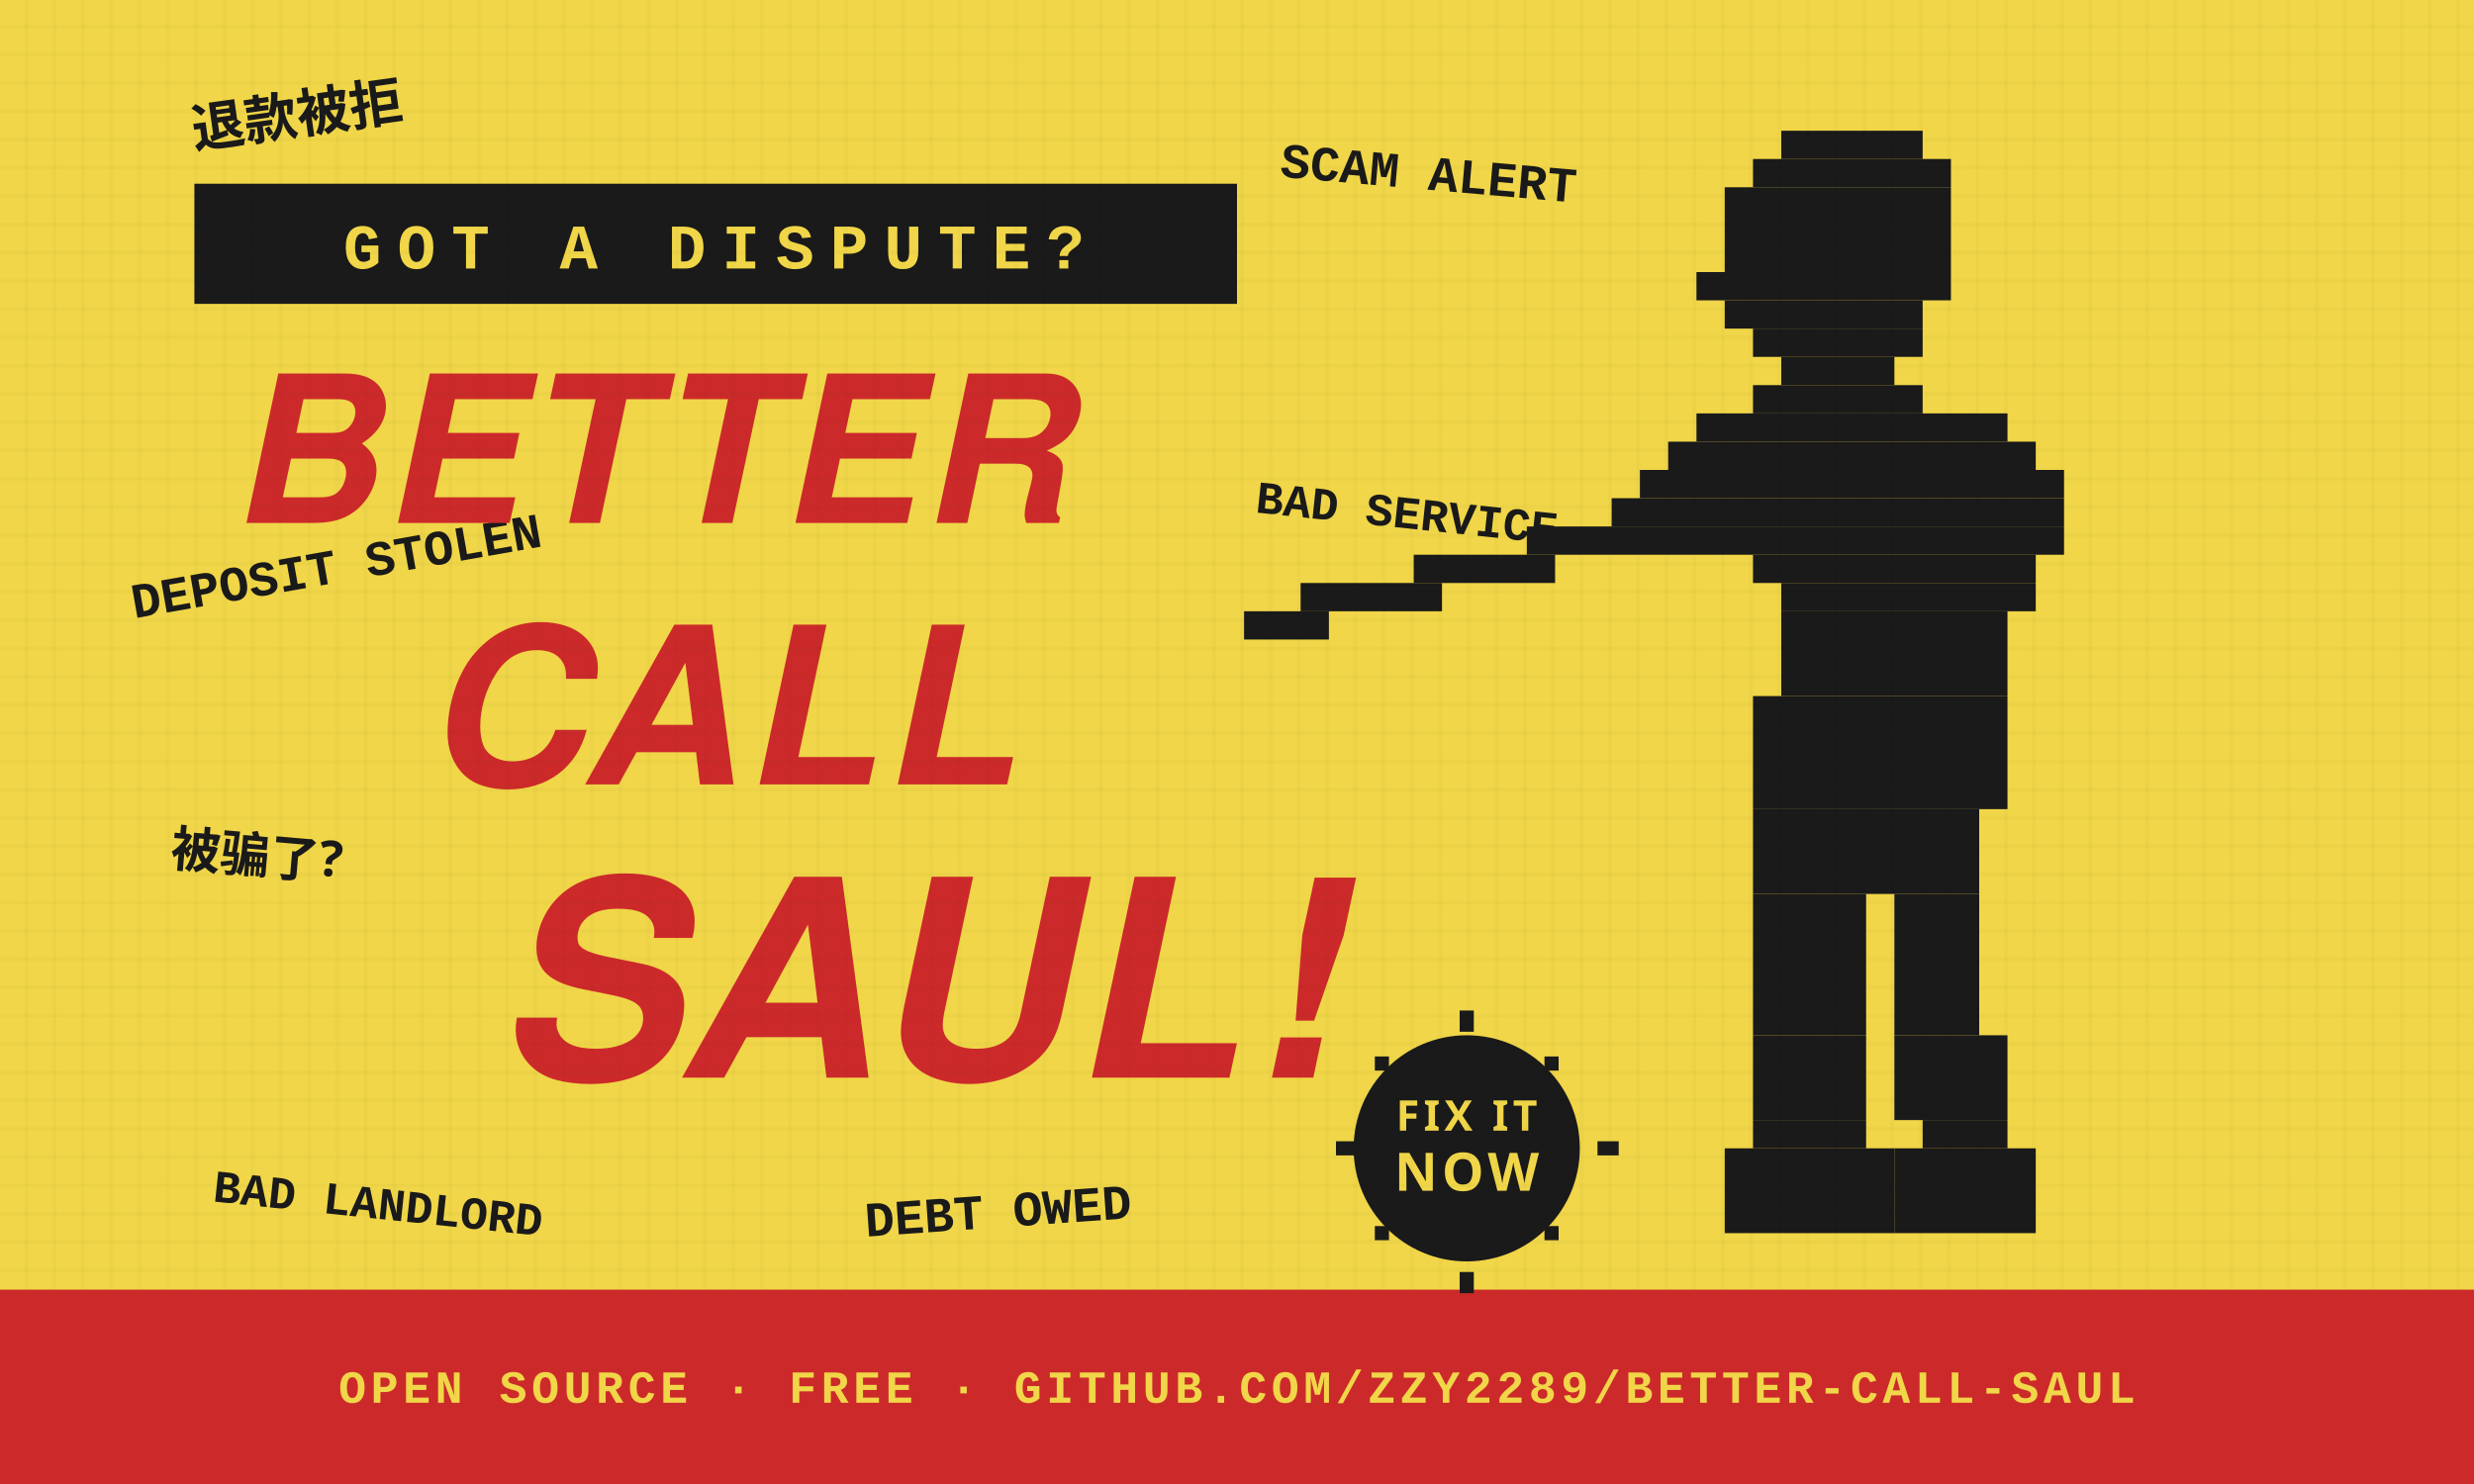
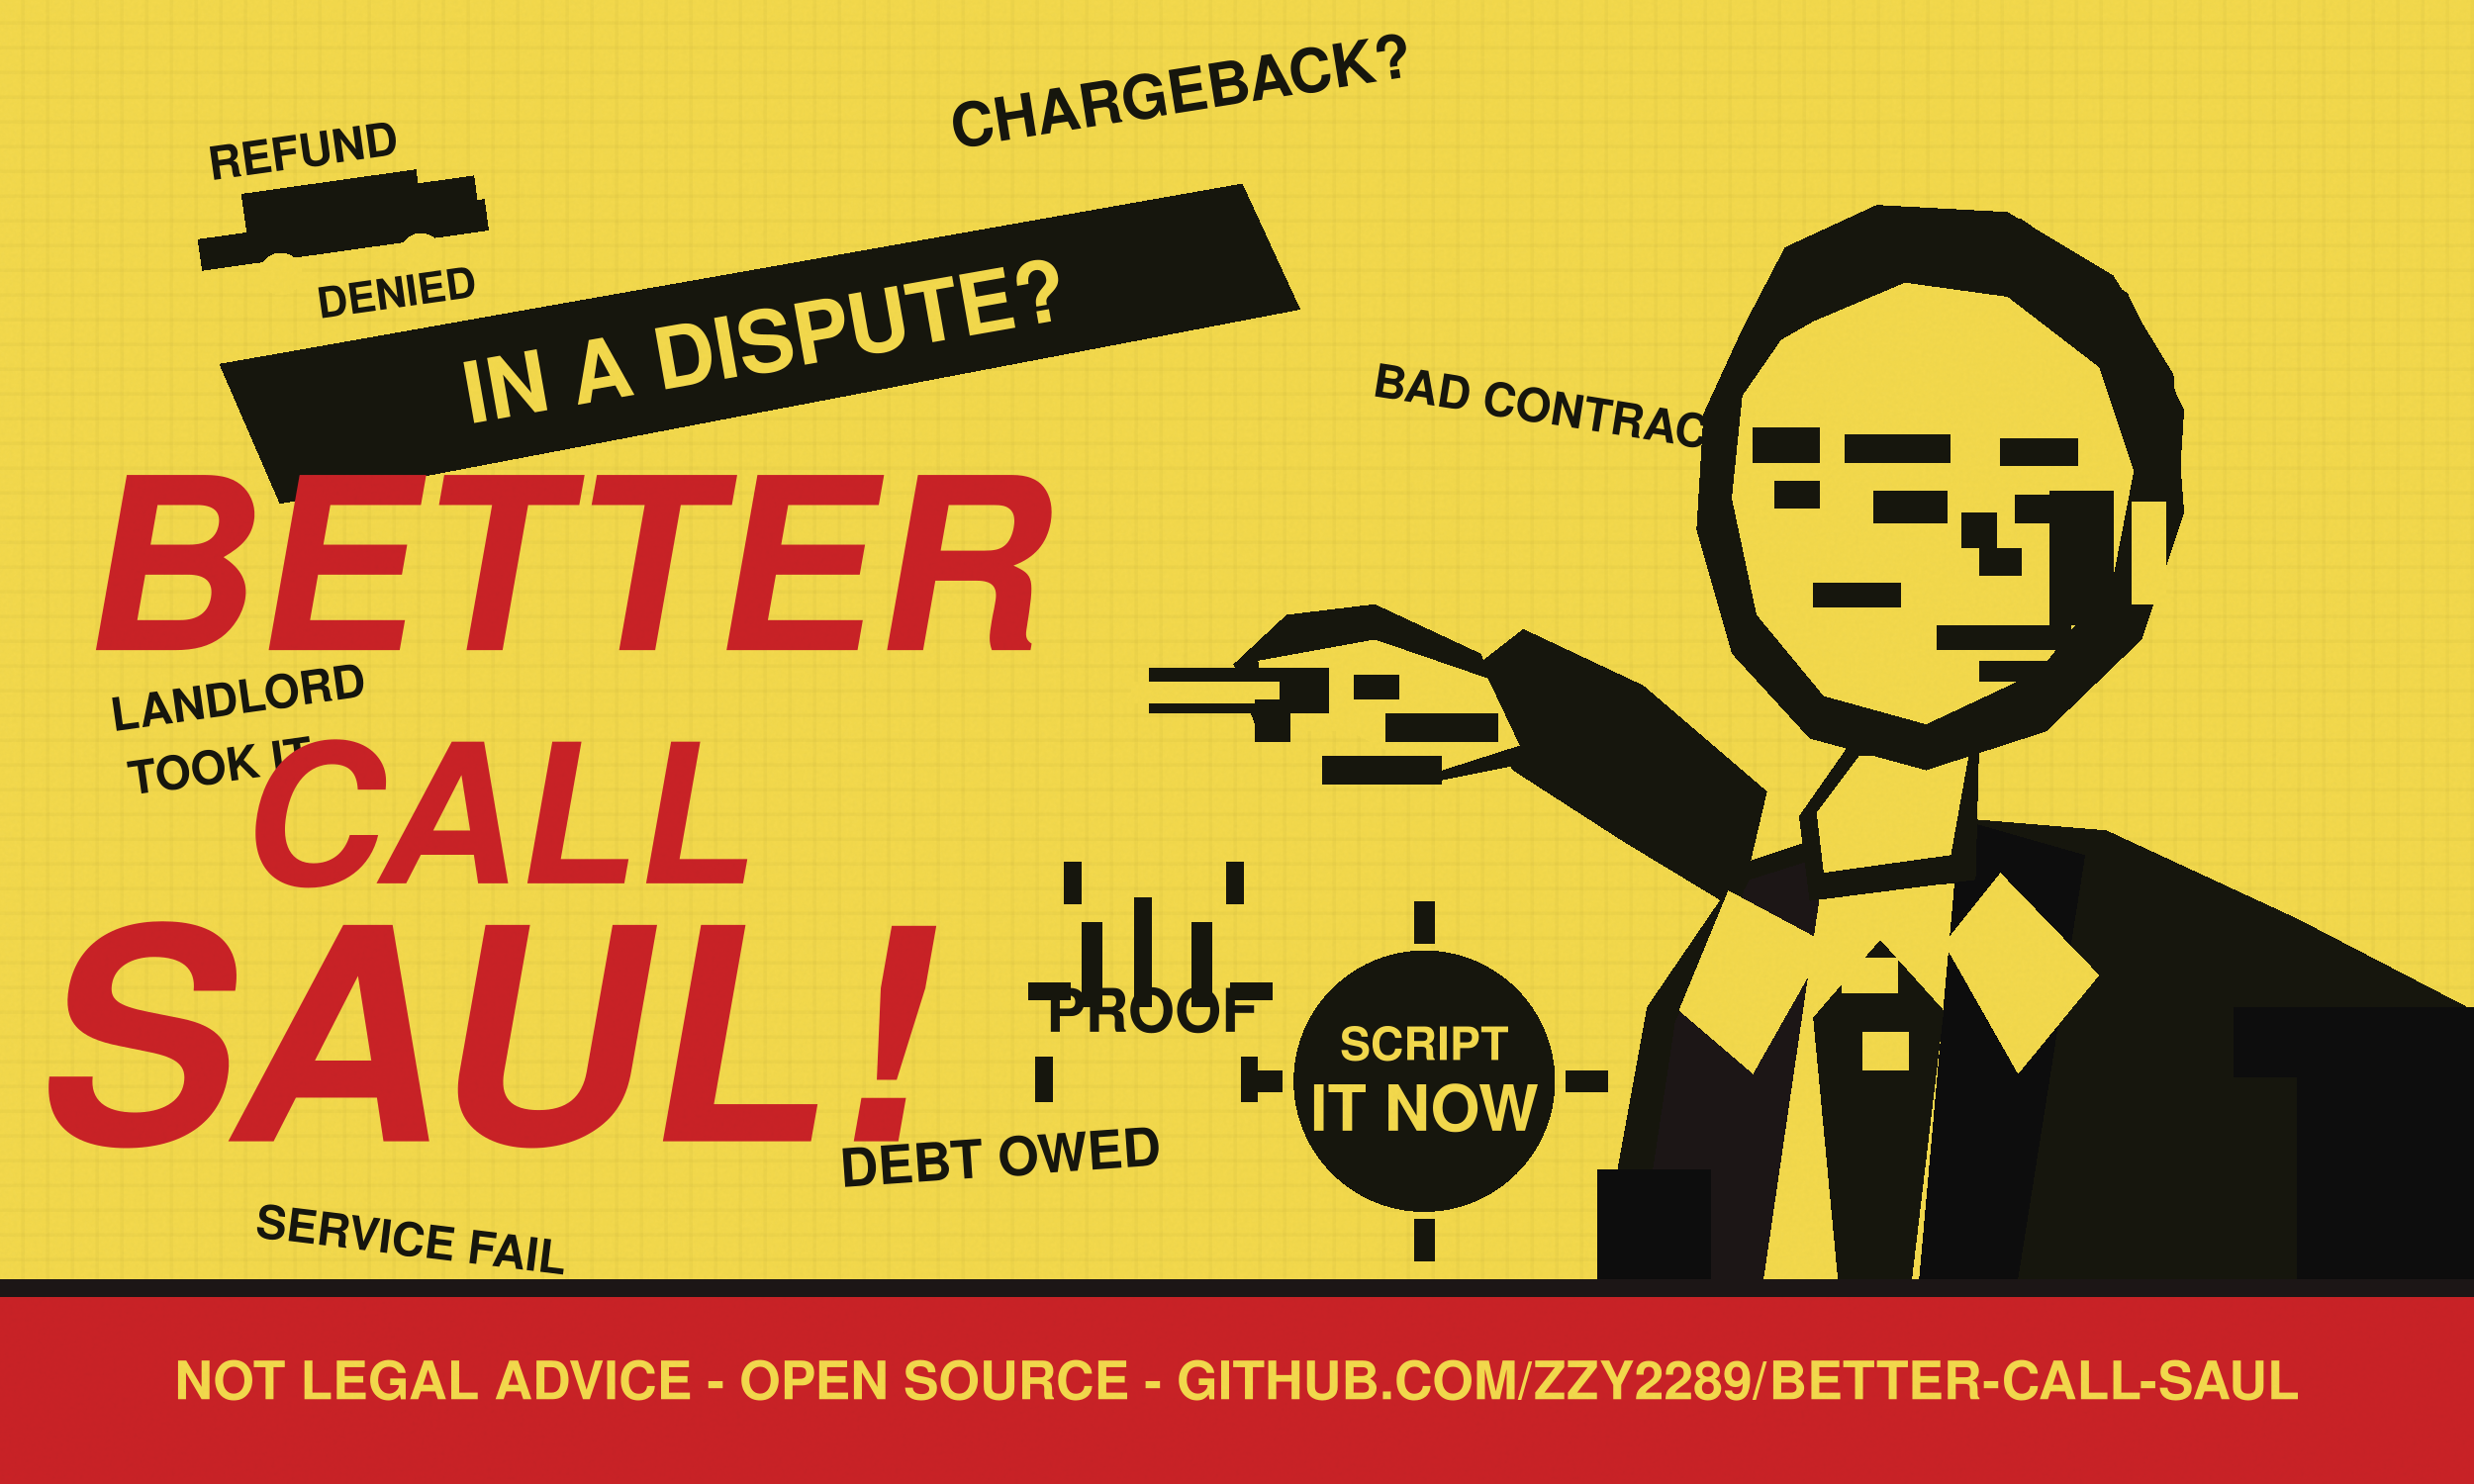
- <svg xmlns="http://www.w3.org/2000/svg" width="700" height="420" viewBox="0 0 700 420">
+ <svg xmlns="http://www.w3.org/2000/svg" width="700" height="420" viewBox="0 0 700 420" role="img" aria-labelledby="title desc">
  <defs>
-     <pattern id="px" width="8" height="8" patternUnits="userSpaceOnUse">
-       <rect width="8" height="1" y="7" fill="rgba(0,0,0,0.02)" />
-       <rect width="1" height="8" x="7" fill="rgba(0,0,0,0.02)" />
+     <pattern id="pixel-grid" width="7" height="7" patternUnits="userSpaceOnUse">
+       <rect x="6" y="0" width="1" height="7" fill="#000" opacity="0.025" />
+       <rect x="0" y="6" width="7" height="1" fill="#000" opacity="0.025" />
    </pattern>
+     <filter id="paper-noise" x="-5%" y="-5%" width="110%" height="110%">
+       <feTurbulence type="fractalNoise" baseFrequency="0.85" numOctaves="2" seed="7" result="noise" />
+       <feColorMatrix in="noise" type="saturate" values="0" />
+       <feComponentTransfer>
+         <feFuncA type="table" tableValues="0 0.08" />
+       </feComponentTransfer>
+       <feBlend mode="multiply" in2="SourceGraphic" />
+     </filter>
  </defs>
-   <rect width="700" height="420" fill="#f0d648" />
-   <rect y="365" width="700" height="55" fill="#cc2a2a" />
-   <text x="350" y="397" text-anchor="middle" font-family="'Courier New',Consolas,monospace" font-weight="700" font-size="13" letter-spacing="0.1em" fill="#f0d648">OPEN SOURCE · FREE · GITHUB.COM/ZZY2289/BETTER-CALL-SAUL</text>
-   <rect x="55" y="52" width="295" height="34" fill="#1a1a1a" />
-   <text x="202" y="76" text-anchor="middle" font-family="'Courier New',Consolas,monospace" font-weight="700" font-size="18" letter-spacing="0.25em" fill="#f0d648">GOT A DISPUTE?</text>
-   <text x="55" y="42" font-family="'PingFang SC','Microsoft YaHei','Noto Sans SC',sans-serif" font-weight="900" font-size="15" fill="#1a1a1a" transform="rotate(-8,55,42)">退款被拒</text>
-   <text x="362" y="50" font-family="'Courier New',monospace" font-weight="900" font-size="14" fill="#1a1a1a" transform="rotate(5,362,50)">SCAM ALERT</text>
-   <text x="38" y="175" font-family="'Courier New',monospace" font-weight="900" font-size="14" fill="#1a1a1a" transform="rotate(-10,38,175)">DEPOSIT STOLEN</text>
-   <text x="355" y="145" font-family="'Courier New',monospace" font-weight="900" font-size="13" fill="#1a1a1a" transform="rotate(6,355,145)">BAD SERVICE</text>
-   <text x="48" y="245" font-family="'PingFang SC','Microsoft YaHei','Noto Sans SC',sans-serif" font-weight="900" font-size="14" fill="#1a1a1a" transform="rotate(5,48,245)">被骗了?</text>
-   <text x="60" y="340" font-family="'Courier New',monospace" font-weight="900" font-size="13" fill="#1a1a1a" transform="rotate(6,60,340)">BAD LANDLORD</text>
-   <text x="245" y="350" font-family="'Courier New',monospace" font-weight="900" font-size="14" fill="#1a1a1a" transform="rotate(-4,245,350)">DEBT OWED</text>
-   <text x="65" y="148" font-family="Impact,'Arial Black',Helvetica,Arial,sans-serif" font-weight="900" font-size="58" fill="#cc2a2a" font-style="italic" letter-spacing="0.02em">BETTER</text>
-   <text x="120" y="222" font-family="Impact,'Arial Black',Helvetica,Arial,sans-serif" font-weight="900" font-size="62" fill="#cc2a2a" font-style="italic" letter-spacing="0.02em">CALL</text>
-   <text x="140" y="305" font-family="Impact,'Arial Black',Helvetica,Arial,sans-serif" font-weight="900" font-size="78" fill="#cc2a2a" font-style="italic" letter-spacing="0.01em">SAUL!</text>
-   <circle cx="415" cy="325" r="32" fill="#1a1a1a" />
-   <text x="415" y="320" text-anchor="middle" font-family="Impact,'Arial Black',sans-serif" font-weight="900" font-size="12" fill="#f0d648" letter-spacing="0.1em">FIX IT</text>
-   <text x="415" y="337" text-anchor="middle" font-family="Impact,'Arial Black',sans-serif" font-weight="900" font-size="15" fill="#f0d648" letter-spacing="0.08em">NOW</text>
-   <g fill="#1a1a1a">
-     <rect x="413" y="286" width="4" height="6" />
-     <rect x="389" y="299" width="4" height="4" />
-     <rect x="437" y="299" width="4" height="4" />
-     <rect x="378" y="323" width="6" height="4" />
-     <rect x="452" y="323" width="6" height="4" />
-     <rect x="389" y="347" width="4" height="4" />
-     <rect x="437" y="347" width="4" height="4" />
-     <rect x="413" y="360" width="4" height="6" />
+   <g shape-rendering="crispEdges" filter="url(#paper-noise)">
+     <rect width="700" height="420" fill="#f3d94d" />
+     <rect width="700" height="362" fill="url(#pixel-grid)" />
+     <rect x="0" y="362" width="700" height="58" fill="#c92127" />
+     <rect x="0" y="362" width="700" height="5" fill="#1a1714" />
+     <text x="350" y="396" text-anchor="middle" font-family="Helvetica, Arial, sans-serif" font-size="15" font-weight="900" fill="#f3d94d">
+       NOT LEGAL ADVICE - OPEN SOURCE - GITHUB.COM/ZZY2289/BETTER-CALL-SAUL
+     </text>
+     <g fill="#15120f" font-family="Helvetica, Arial, sans-serif" font-weight="900">
+       <g transform="translate(52 40) rotate(-8)">
+         <rect x="0" y="28" width="82" height="9" />
+         <rect x="14" y="17" width="50" height="12" />
+         <rect x="58" y="21" width="22" height="8" />
+         <circle cx="22" cy="41" r="6" fill="#f3d94d" />
+         <circle cx="62" cy="41" r="6" fill="#f3d94d" />
+         <text x="6" y="12" font-size="13">REFUND</text>
+         <text x="31" y="55" font-size="12">DENIED</text>
+       </g>
+       <text x="270" y="42" font-size="17" transform="rotate(-9 270 42)">CHARGEBACK?</text>
+       <text x="388" y="112" font-size="13" transform="rotate(9 388 112)">BAD CONTRACT</text>
+       <text x="32" y="207" font-size="13" transform="rotate(-8 32 207)">LANDLORD</text>
+       <text x="37" y="225" font-size="13" transform="rotate(-8 37 225)">TOOK IT</text>
+       <text x="238" y="336" font-size="15" transform="rotate(-4 238 336)">DEBT OWED</text>
+       <text x="72" y="350" font-size="13" transform="rotate(7 72 350)">SERVICE FAIL</text>
+     </g>
+     <g transform="translate(62 103) rotate(-10)">
+       <polygon points="0,0 294,0 304,38 10,42" fill="#15120f" />
+       <text x="153" y="29" text-anchor="middle" font-family="Helvetica, Arial, sans-serif" font-size="24" font-weight="900" fill="#f3d94d">IN A DISPUTE?</text>
+     </g>
+     <g fill="#c92127" font-family="Helvetica, Arial, sans-serif" font-weight="900">
+       <text x="54" y="184" font-size="68" transform="skewX(-10)">BETTER</text>
+       <text x="111" y="250" font-size="55" transform="skewX(-10)">CALL</text>
+       <text x="65" y="323" font-size="84" transform="skewX(-10)">SAUL!</text>
+     </g>
+     <g fill="#15120f">
+       <rect x="306" y="261" width="6" height="24" />
+       <rect x="321" y="254" width="5" height="31" />
+       <rect x="337" y="261" width="6" height="24" />
+       <rect x="291" y="278" width="12" height="5" />
+       <rect x="348" y="278" width="12" height="5" />
+       <rect x="301" y="244" width="5" height="12" />
+       <rect x="347" y="244" width="5" height="12" />
+       <rect x="293" y="299" width="5" height="13" />
+       <rect x="351" y="299" width="5" height="13" />
+     </g>
+     <text x="326" y="292" text-anchor="middle" font-family="Helvetica, Arial, sans-serif" font-size="17" font-weight="900" fill="#15120f">PROOF</text>
+     <g transform="translate(403 306)">
+       <circle cx="0" cy="0" r="37" fill="#15120f" />
+       <text x="0" y="-6" text-anchor="middle" font-family="Helvetica, Arial, sans-serif" font-size="13" font-weight="900" fill="#f3d94d">SCRIPT</text>
+       <text x="0" y="14" text-anchor="middle" font-family="Helvetica, Arial, sans-serif" font-size="18" font-weight="900" fill="#f3d94d">IT NOW</text>
+       <rect x="-3" y="-51" width="6" height="12" fill="#15120f" />
+       <rect x="-3" y="39" width="6" height="12" fill="#15120f" />
+       <rect x="-52" y="-3" width="12" height="6" fill="#15120f" />
+       <rect x="40" y="-3" width="12" height="6" fill="#15120f" />
+     </g>
+     <g>
+       <path d="M452 362 L466 285 L494 244 L536 230 L596 235 L650 260 L700 286 L700 362 Z" fill="#15120f" />
+       <path d="M555 232 L590 242 L571 362 L514 362 L502 259 Z" fill="#0b0a09" />
+       <path d="M495 249 L533 237 L521 362 L463 362 L474 289 Z" fill="#1d1915" />
+       <polygon points="515,253 553,250 543,362 499,362" fill="#f3d94d" />
+       <polygon points="532,266 550,286 541,362 520,362 513,288" fill="#15120f" />
+       <rect x="521" y="271" width="16" height="10" fill="#f3d94d" />
+       <rect x="527" y="292" width="13" height="11" fill="#f3d94d" />
+       <polygon points="523,211 560,211 559,249 512,255 509,231" fill="#15120f" />
+       <polygon points="526,214 557,214 552,242 516,247 514,230" fill="#f3d94d" />
+       <path d="M493 93 L505 70 L531 58 L568 60 L598 78 L615 106 L618 145 L606 181 L579 207 L545 218 L512 209 L490 185 L480 150 L482 117 Z" fill="#15120f" />
+       <polygon points="511,86 538,72 570,77 594,101 604,132 598,163 577,190 545,205 516,197 497,174 490,141 493,112" fill="#f3d94d" />
+       <path d="M492 103 L510 75 L539 61 L572 62 L602 83 L618 116 L616 147 L604 134 L594 104 L568 84 L539 80 L513 91 Z" fill="#15120f" />
+       <rect x="580" y="139" width="18" height="38" fill="#15120f" />
+       <rect x="496" y="121" width="19" height="10" fill="#15120f" />
+       <rect x="502" y="136" width="13" height="8" fill="#15120f" />
+       <rect x="522" y="123" width="30" height="8" fill="#15120f" />
+       <rect x="566" y="124" width="22" height="8" fill="#15120f" />
+       <rect x="530" y="139" width="21" height="9" fill="#15120f" />
+       <rect x="570" y="140" width="18" height="8" fill="#15120f" />
+       <rect x="555" y="145" width="10" height="10" fill="#15120f" />
+       <rect x="560" y="155" width="12" height="8" fill="#15120f" />
+       <rect x="548" y="177" width="38" height="7" fill="#15120f" />
+       <rect x="560" y="187" width="20" height="6" fill="#15120f" />
+       <rect x="513" y="165" width="25" height="7" fill="#15120f" />
+       <rect x="603" y="142" width="10" height="29" fill="#f3d94d" />
+       <path d="M459 238 L428 218 L413 192 L431 178 L465 194 L500 224 L492 258 Z" fill="#15120f" />
+       <path d="M419 185 L389 171 L364 174 L349 188 L355 205 L386 207 L407 221 L432 216 Z" fill="#15120f" />
+       <polygon points="356,187 389,181 421,192 430,211 405,219 382,207 357,207" fill="#f3d94d" />
+       <rect x="325" y="189" width="51" height="13" fill="#15120f" />
+       <rect x="320" y="193" width="42" height="6" fill="#f3d94d" />
+       <rect x="383" y="191" width="13" height="7" fill="#15120f" />
+       <rect x="392" y="202" width="32" height="8" fill="#15120f" />
+       <rect x="374" y="214" width="34" height="8" fill="#15120f" />
+       <rect x="355" y="198" width="10" height="12" fill="#15120f" />
+       <polygon points="489,252 517,267 496,304 475,286" fill="#f3d94d" />
+       <polygon points="566,247 550,267 571,304 594,276" fill="#f3d94d" />
+       <rect x="632" y="285" width="68" height="20" fill="#0b0a09" />
+       <rect x="650" y="305" width="50" height="57" fill="#0b0a09" />
+       <rect x="452" y="331" width="32" height="31" fill="#0b0a09" />
+     </g>
  </g>
-   <g fill="#1a1a1a">
-     <rect x="504" y="37" width="40" height="8" />
-     <rect x="496" y="45" width="56" height="8" />
-     <rect x="488" y="53" width="64" height="24" />
-     <rect x="480" y="77" width="72" height="8" />
-     <rect x="488" y="85" width="56" height="8" />
-     <rect x="496" y="93" width="48" height="8" />
-     <rect x="504" y="101" width="32" height="8" />
-     <rect x="496" y="109" width="48" height="8" />
-     <rect x="480" y="117" width="88" height="8" />
-     <rect x="472" y="125" width="104" height="8" />
-     <rect x="464" y="133" width="120" height="8" />
-     <rect x="456" y="141" width="128" height="8" />
-     <rect x="432" y="149" width="152" height="8" />
-     <rect x="400" y="157" width="40" height="8" />
-     <rect x="496" y="157" width="80" height="8" />
-     <rect x="368" y="165" width="40" height="8" />
-     <rect x="504" y="165" width="72" height="8" />
-     <rect x="352" y="173" width="24" height="8" />
-     <rect x="504" y="173" width="64" height="24" />
-     <rect x="496" y="197" width="72" height="32" />
-     <rect x="496" y="229" width="64" height="24" />
-     <rect x="496" y="253" width="32" height="40" />
-     <rect x="536" y="253" width="24" height="40" />
-     <rect x="496" y="293" width="32" height="24" />
-     <rect x="536" y="293" width="32" height="24" />
-     <rect x="496" y="317" width="32" height="8" />
-     <rect x="544" y="317" width="24" height="8" />
-     <rect x="488" y="325" width="48" height="24" />
-     <rect x="536" y="325" width="40" height="24" />
-   </g>
-   <rect width="700" height="365" fill="url(#px)" />
</svg>
